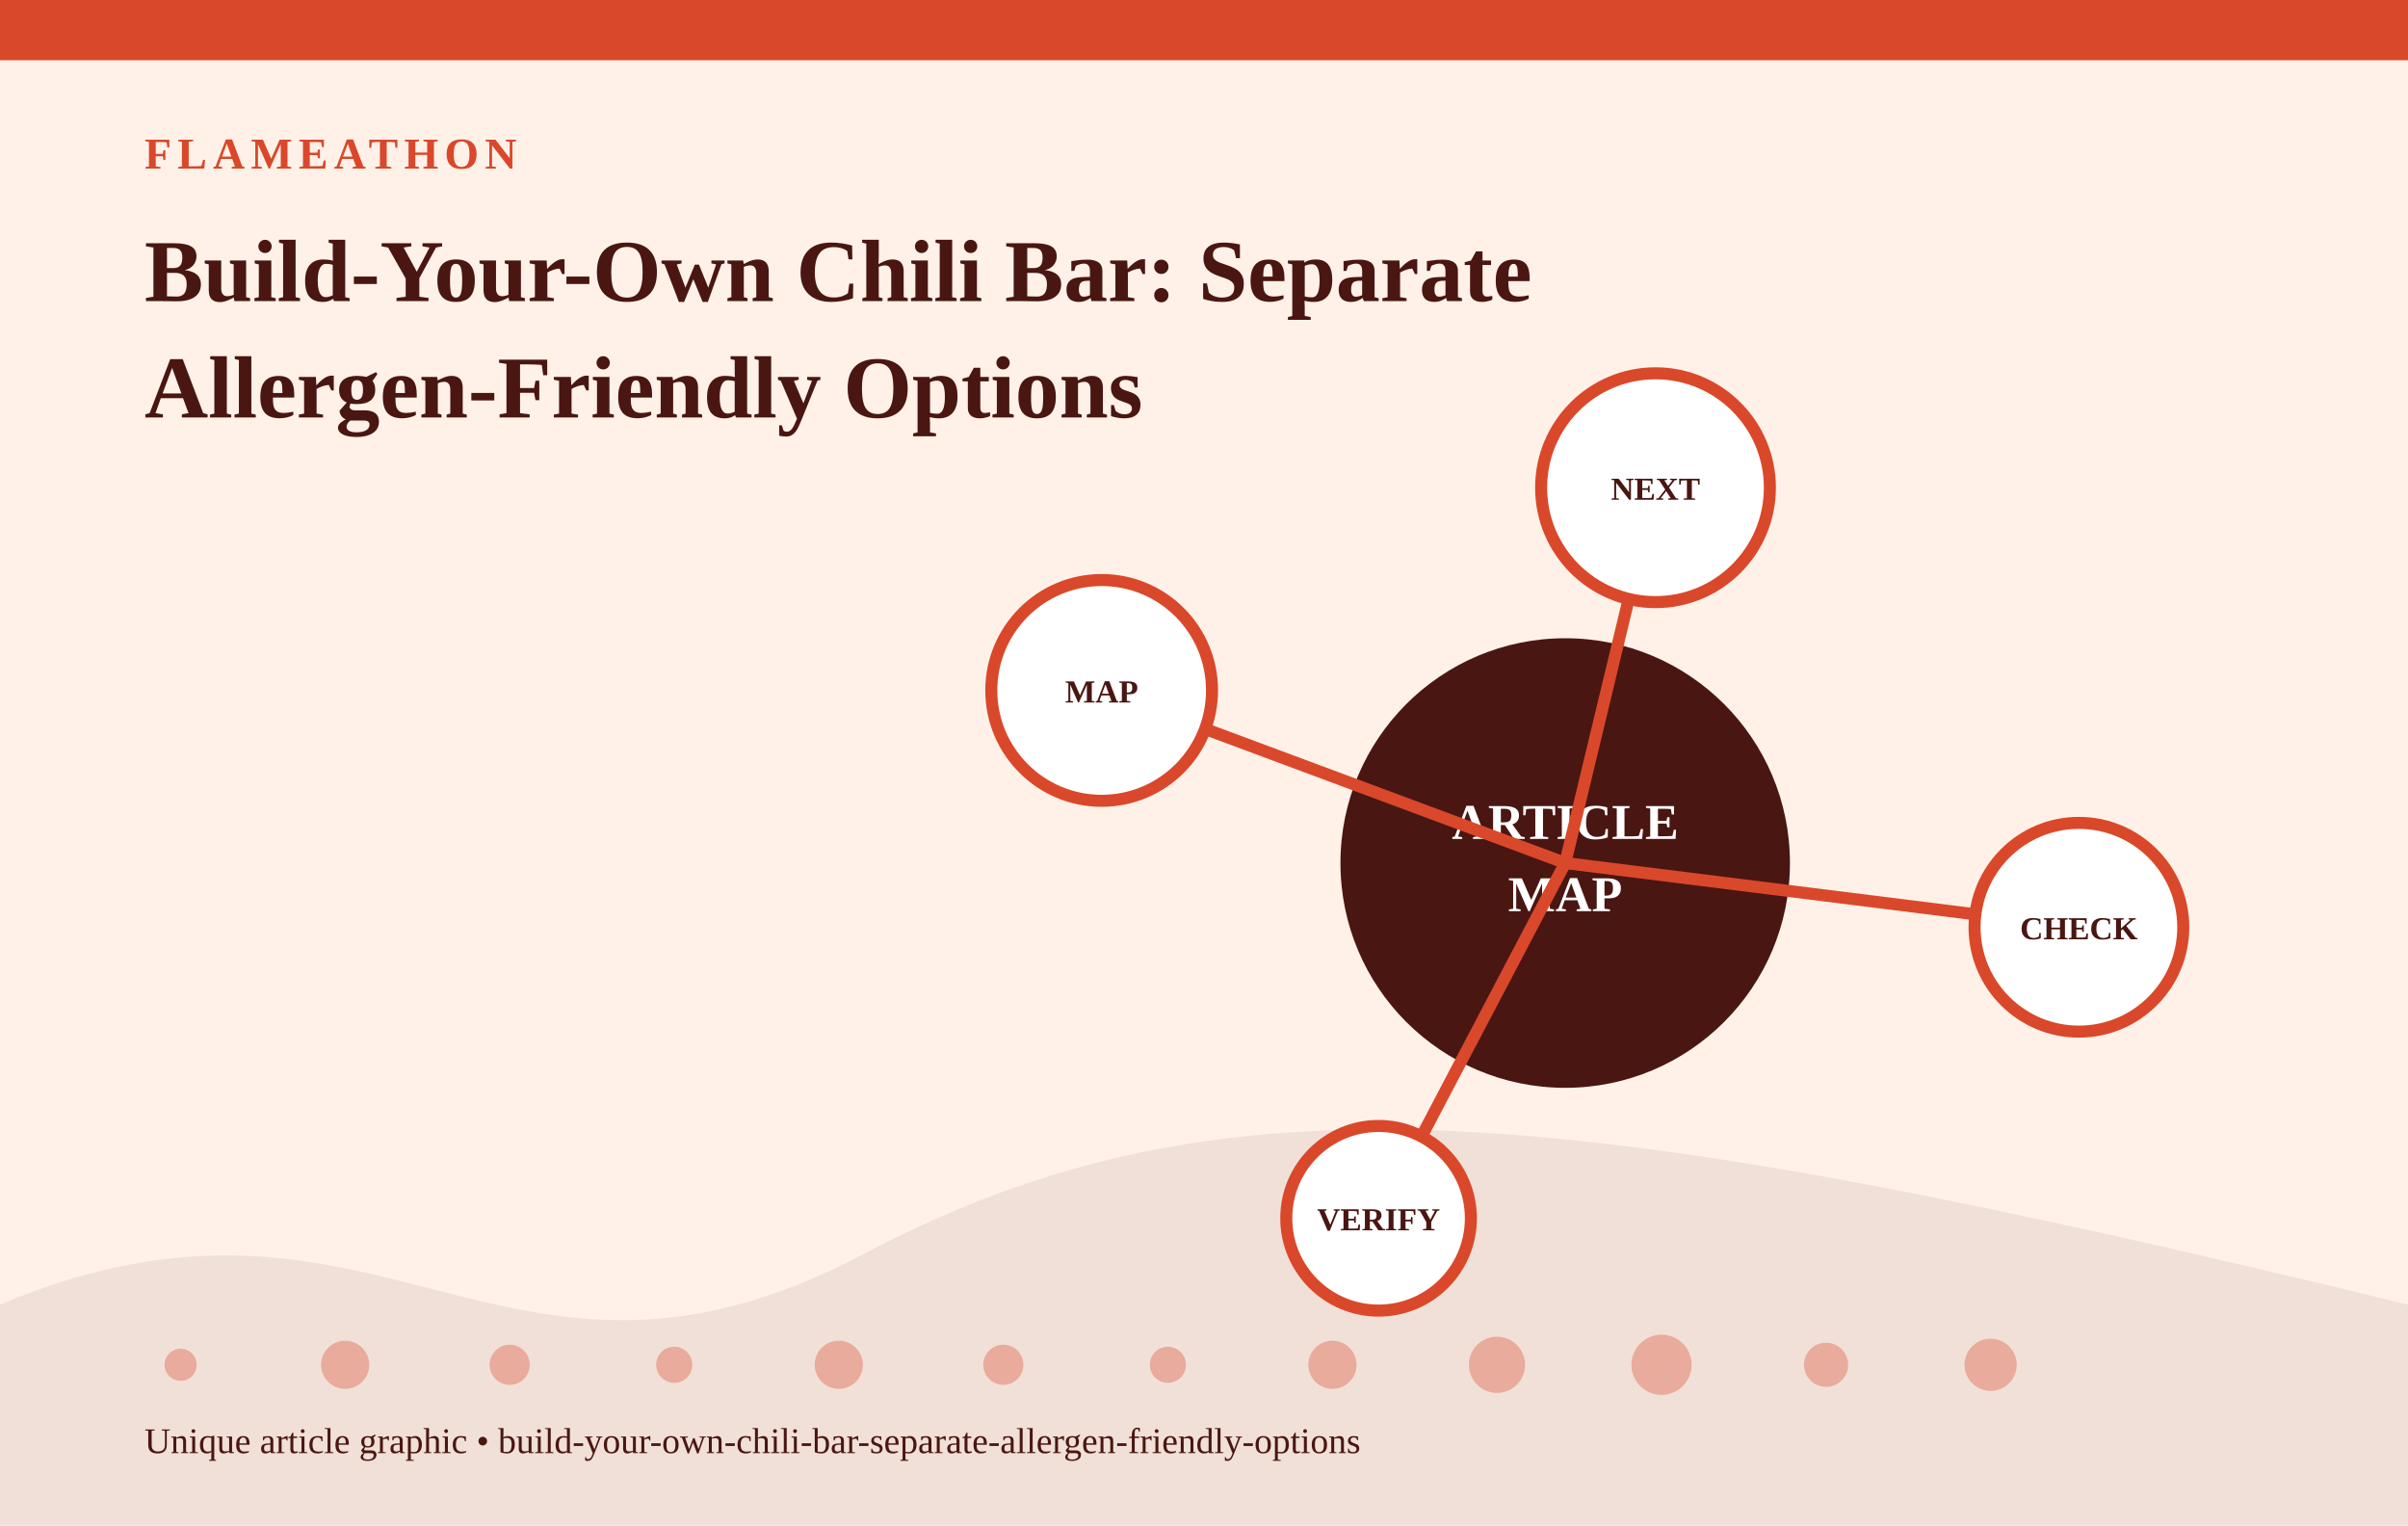
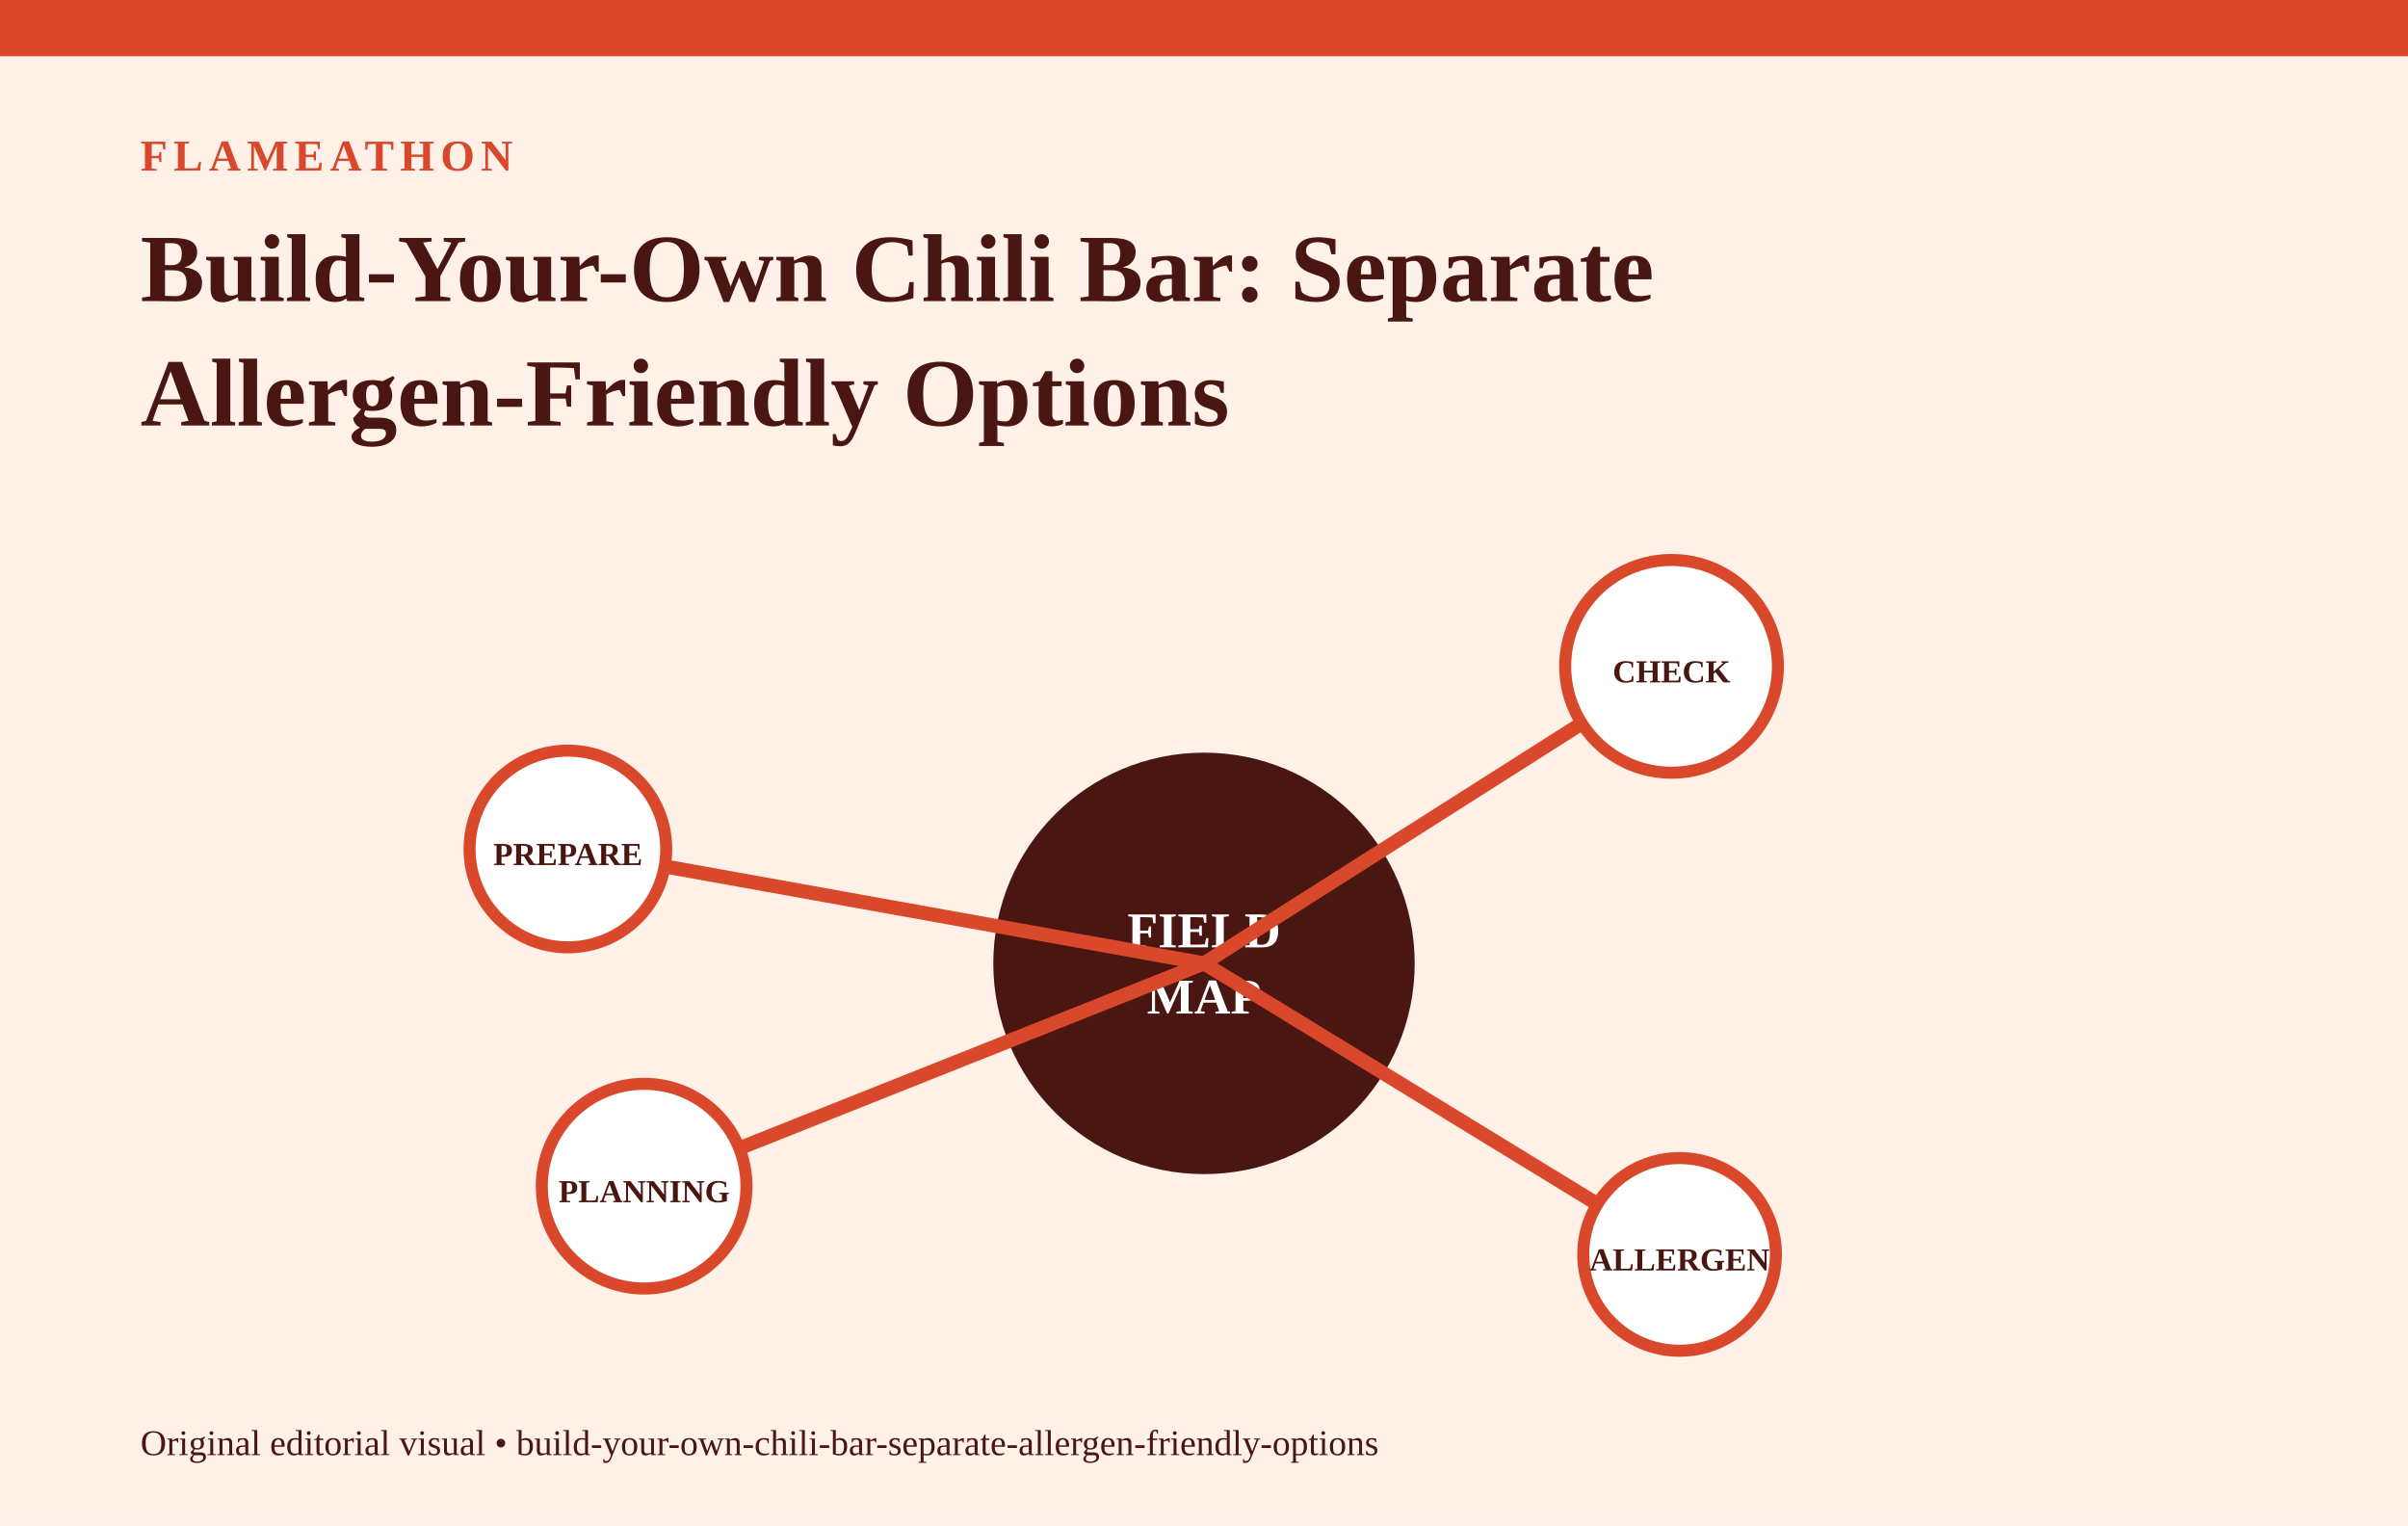
- <svg xmlns="http://www.w3.org/2000/svg" width="1200" height="760" viewBox="0 0 1200 760" role="img" aria-labelledby="title desc">
-   <rect width="1200" height="760" fill="#fff1e8" />
-   <rect width="1200" height="30" fill="#d9482b" />
-   <path d="M0 650 C190 570 250 720 430 625 S780 548 1200 650 L1200 760 L0 760 Z" fill="#4a1612" opacity="0.08" />
-   <text x="72" y="84" fill="#d9482b" font-size="22" font-weight="800" letter-spacing="3">FLAMEATHON</text>
-   <text x="72" y="150" fill="#4a1612" font-size="44" font-weight="800">Build-Your-Own Chili Bar: Separate</text>
-   <text x="72" y="208" fill="#4a1612" font-size="44" font-weight="800">Allergen-Friendly Options</text>
-   <circle cx="780" cy="430" r="112" fill="#4a1612" />
-   <text x="780" y="418" text-anchor="middle" fill="white" font-size="25" font-weight="800">ARTICLE</text>
-   <text x="780" y="454" text-anchor="middle" fill="white" font-size="25" font-weight="800">MAP</text>
-   <line x1="780" y1="430" x2="1036" y2="462" stroke="#d9482b" stroke-width="6" />
-   <circle cx="1036" cy="462" r="52" fill="white" stroke="#d9482b" stroke-width="6" />
-   <text x="1036" y="468" text-anchor="middle" fill="#4a1612" font-size="16" font-weight="800">CHECK</text>
-   <line x1="780" y1="430" x2="687" y2="607" stroke="#d9482b" stroke-width="6" />
-   <circle cx="687" cy="607" r="46" fill="white" stroke="#d9482b" stroke-width="6" />
-   <text x="687" y="613" text-anchor="middle" fill="#4a1612" font-size="16" font-weight="800">VERIFY</text>
-   <line x1="780" y1="430" x2="549" y2="344" stroke="#d9482b" stroke-width="6" />
-   <circle cx="549" cy="344" r="55" fill="white" stroke="#d9482b" stroke-width="6" />
-   <text x="549" y="350" text-anchor="middle" fill="#4a1612" font-size="16" font-weight="800">MAP</text>
-   <line x1="780" y1="430" x2="825" y2="243" stroke="#d9482b" stroke-width="6" />
-   <circle cx="825" cy="243" r="57" fill="white" stroke="#d9482b" stroke-width="6" />
-   <text x="825" y="249" text-anchor="middle" fill="#4a1612" font-size="16" font-weight="800">NEXT</text>
-   <circle cx="90" cy="680" r="8" fill="#d9482b" opacity="0.35" />
-   <circle cx="172" cy="680" r="12" fill="#d9482b" opacity="0.35" />
-   <circle cx="254" cy="680" r="10" fill="#d9482b" opacity="0.35" />
-   <circle cx="336" cy="680" r="9" fill="#d9482b" opacity="0.35" />
-   <circle cx="418" cy="680" r="12" fill="#d9482b" opacity="0.35" />
-   <circle cx="500" cy="680" r="10" fill="#d9482b" opacity="0.35" />
-   <circle cx="582" cy="680" r="9" fill="#d9482b" opacity="0.35" />
-   <circle cx="664" cy="680" r="12" fill="#d9482b" opacity="0.35" />
-   <circle cx="746" cy="680" r="14" fill="#d9482b" opacity="0.35" />
-   <circle cx="828" cy="680" r="15" fill="#d9482b" opacity="0.35" />
-   <circle cx="910" cy="680" r="11" fill="#d9482b" opacity="0.35" />
-   <circle cx="992" cy="680" r="13" fill="#d9482b" opacity="0.35" />
-   <text x="72" y="724" fill="#4a1612" font-size="18">Unique article graphic • build-your-own-chili-bar-separate-allergen-friendly-options</text>
+ <svg xmlns="http://www.w3.org/2000/svg" width="1200" height="760" viewBox="0 0 1200 760" role="img" aria-labelledby="t d">
+   <rect width="1200" height="760" fill="#FFF1E8" />
+   <rect width="1200" height="28" fill="#D9482B" />
+   <text x="70" y="85" fill="#D9482B" font-size="22" font-weight="700" letter-spacing="3">FLAMEATHON</text>
+   <text x="70" y="150" fill="#4A1612" font-size="48" font-weight="700">Build-Your-Own Chili Bar: Separate</text>
+   <text x="70" y="212" fill="#4A1612" font-size="48" font-weight="700">Allergen-Friendly Options</text>
+   <circle cx="600" cy="480" r="105" fill="#4A1612" />
+   <text x="600" y="472" text-anchor="middle" fill="white" font-size="25" font-weight="700">FIELD</text>
+   <text x="600" y="505" text-anchor="middle" fill="white" font-size="25" font-weight="700">MAP</text>
+   <g>
+     <line x1="600" y1="480" x2="837" y2="625" stroke="#D9482B" stroke-width="7" />
+     <circle cx="837" cy="625" r="48" fill="white" stroke="#D9482B" stroke-width="6" />
+     <text x="837" y="633" text-anchor="middle" fill="#4A1612" font-size="16" font-weight="700">ALLERGEN</text>
+   </g>
+   <g>
+     <line x1="600" y1="480" x2="321" y2="591" stroke="#D9482B" stroke-width="7" />
+     <circle cx="321" cy="591" r="51" fill="white" stroke="#D9482B" stroke-width="6" />
+     <text x="321" y="599" text-anchor="middle" fill="#4A1612" font-size="16" font-weight="700">PLANNING</text>
+   </g>
+   <g>
+     <line x1="600" y1="480" x2="283" y2="423" stroke="#D9482B" stroke-width="7" />
+     <circle cx="283" cy="423" r="49" fill="white" stroke="#D9482B" stroke-width="6" />
+     <text x="283" y="431" text-anchor="middle" fill="#4A1612" font-size="16" font-weight="700">PREPARE</text>
+   </g>
+   <g>
+     <line x1="600" y1="480" x2="833" y2="332" stroke="#D9482B" stroke-width="7" />
+     <circle cx="833" cy="332" r="53" fill="white" stroke="#D9482B" stroke-width="6" />
+     <text x="833" y="340" text-anchor="middle" fill="#4A1612" font-size="16" font-weight="700">CHECK</text>
+   </g>
+   <text x="70" y="725" fill="#4A1612" font-size="18">Original editorial visual • build-your-own-chili-bar-separate-allergen-friendly-options</text>
</svg>
